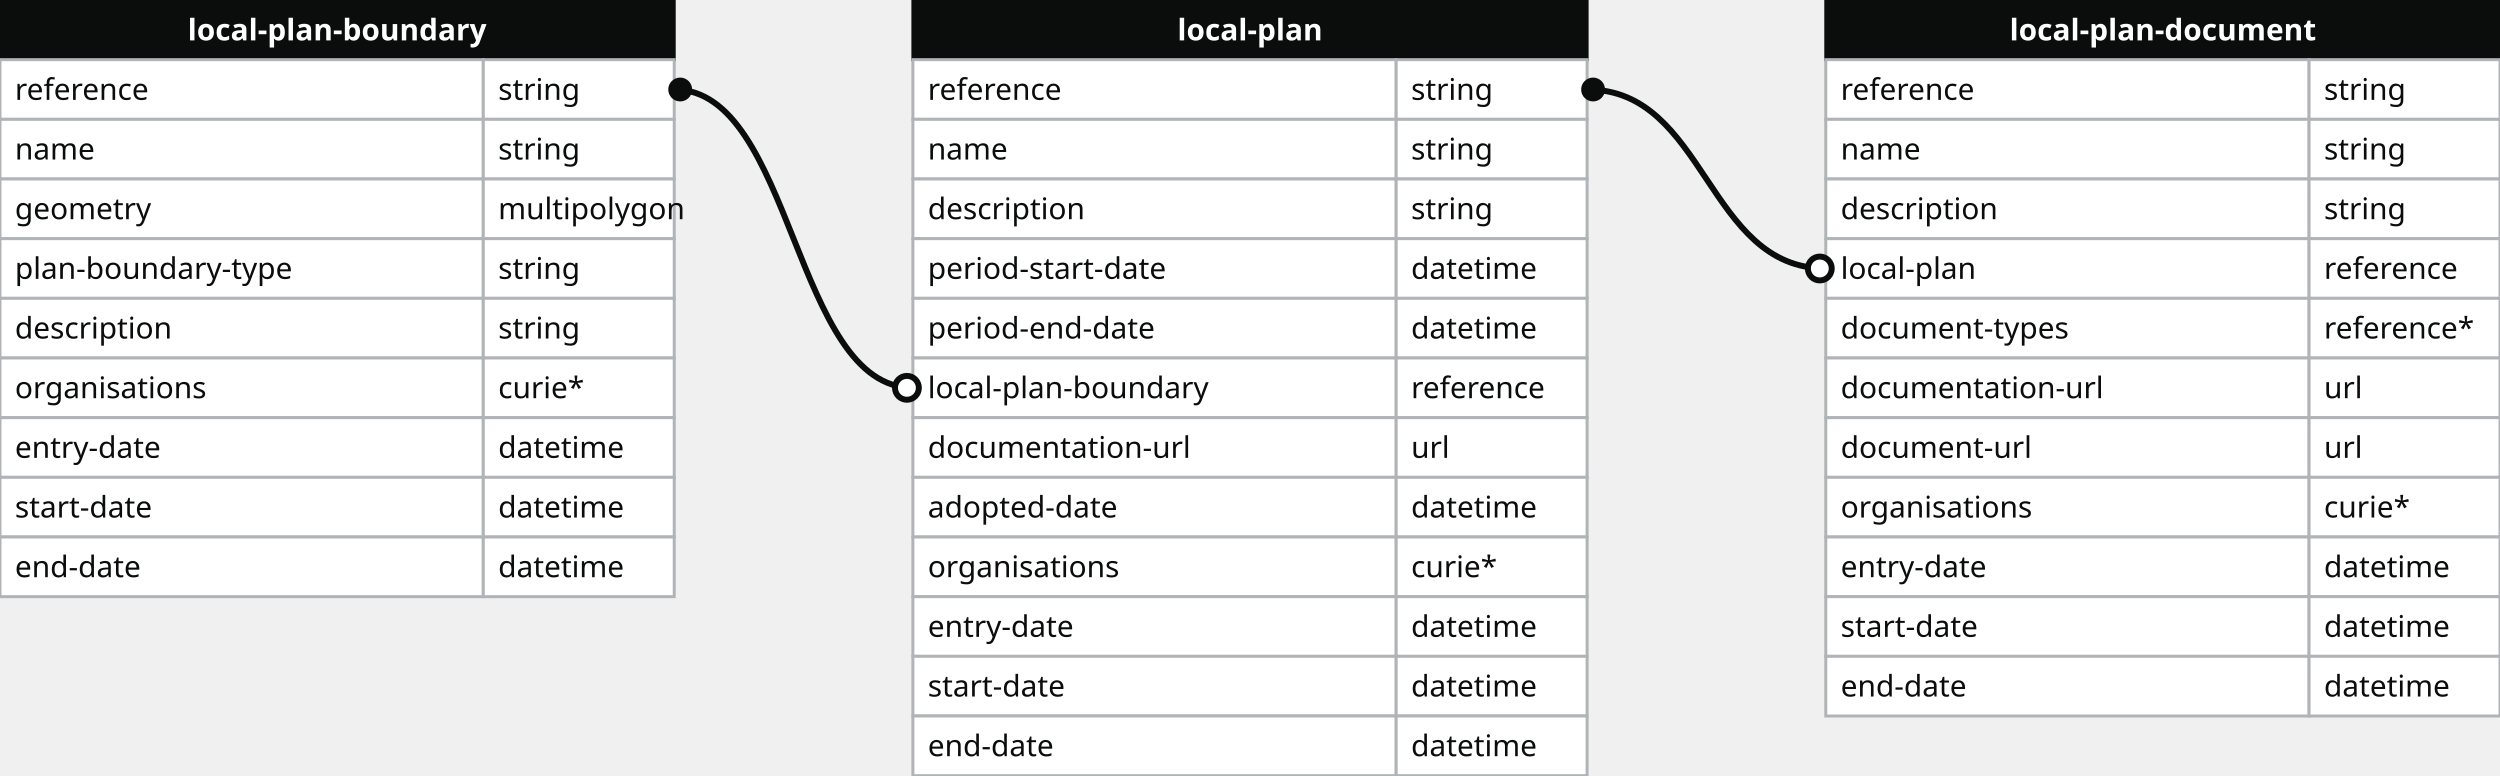
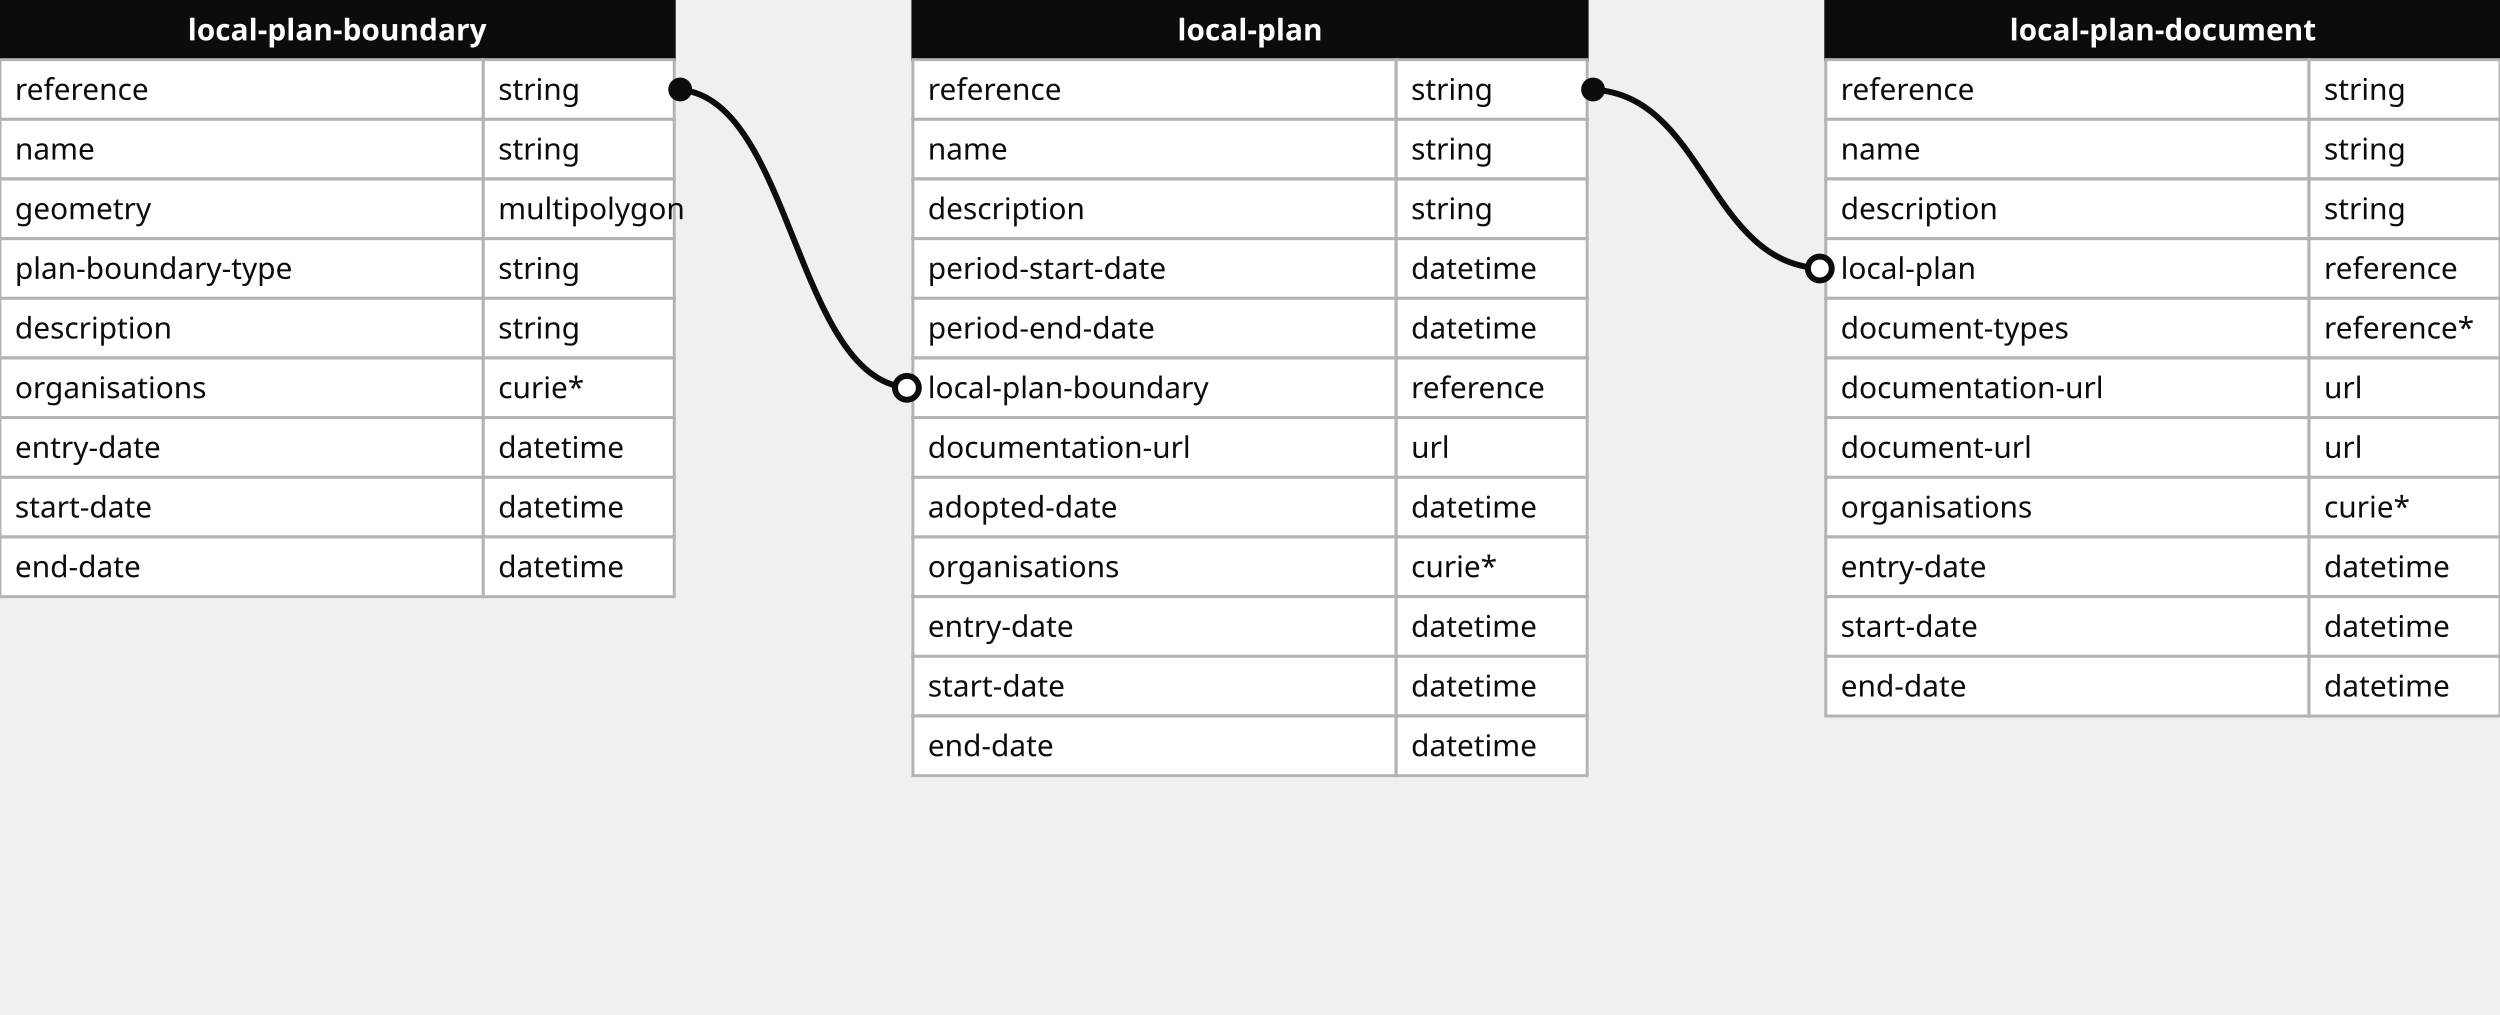
- <svg xmlns="http://www.w3.org/2000/svg" width="838" height="260">
+ <svg xmlns="http://www.w3.org/2000/svg" width="838" height="340">
  <defs>
    <style>
    text{font-family:sans-serif; font-size:10px; dominant-baseline:middle;}
    text.name{fill:#fff;font-weight:700;text-anchor:middle}
    rect.name{fill:#0b0c0c; stroke:#0b0c0c;}
    rect{fill:#fff;stroke:#b1b4b6;}
    text.field{fill:#0b0c0c;}
    text.datatype{fill:#0b0c0c;}
    .line{stroke:#0b0c0c;}
    </style>
    <marker id="start-dot" markerWidth="6" markerHeight="6" refX="4" refY="3" markerUnits="strokeWidth">
      <circle cx="3" cy="3" r="2" fill="#fff" stroke="#0b0c0c" />
    </marker>
    <marker id="end-dot" markerWidth="6" markerHeight="6" refX="2" refY="3" markerUnits="strokeWidth">
      <circle cx="3" cy="3" r="2" fill="#0b0c0c" />
    </marker>
  </defs>
  <g>
    <rect x="0" y="0" width="226" height="20" class="name" />
    <text x="113" y="10" class="name">local-plan-boundary</text>
    <rect x="0" y="20" width="162" height="20" class="field" />
    <rect x="162" y="20" width="64" height="20" class="datatype" />
    <text x="5" y="30" class="field">reference</text>
    <text x="167" y="30" class="datatype">string</text>
    <rect x="0" y="40" width="162" height="20" class="field" />
    <rect x="162" y="40" width="64" height="20" class="datatype" />
    <text x="5" y="50" class="field">name</text>
    <text x="167" y="50" class="datatype">string</text>
    <rect x="0" y="60" width="162" height="20" class="field" />
    <rect x="162" y="60" width="64" height="20" class="datatype" />
    <text x="5" y="70" class="field">geometry</text>
    <text x="167" y="70" class="datatype">multipolygon</text>
    <rect x="0" y="80" width="162" height="20" class="field" />
    <rect x="162" y="80" width="64" height="20" class="datatype" />
    <text x="5" y="90" class="field">plan-boundary-type</text>
    <text x="167" y="90" class="datatype">string</text>
    <rect x="0" y="100" width="162" height="20" class="field" />
    <rect x="162" y="100" width="64" height="20" class="datatype" />
    <text x="5" y="110" class="field">description</text>
    <text x="167" y="110" class="datatype">string</text>
    <rect x="0" y="120" width="162" height="20" class="field" />
    <rect x="162" y="120" width="64" height="20" class="datatype" />
    <text x="5" y="130" class="field">organisations</text>
    <text x="167" y="130" class="datatype">curie*</text>
    <rect x="0" y="140" width="162" height="20" class="field" />
    <rect x="162" y="140" width="64" height="20" class="datatype" />
    <text x="5" y="150" class="field">entry-date</text>
    <text x="167" y="150" class="datatype">datetime</text>
    <rect x="0" y="160" width="162" height="20" class="field" />
    <rect x="162" y="160" width="64" height="20" class="datatype" />
    <text x="5" y="170" class="field">start-date</text>
    <text x="167" y="170" class="datatype">datetime</text>
    <rect x="0" y="180" width="162" height="20" class="field" />
    <rect x="162" y="180" width="64" height="20" class="datatype" />
    <text x="5" y="190" class="field">end-date</text>
    <text x="167" y="190" class="datatype">datetime</text>
  </g>
  <g>
    <rect x="306" y="0" width="226" height="20" class="name" />
    <text x="419" y="10" class="name">local-plan</text>
    <rect x="306" y="20" width="162" height="20" class="field" />
    <rect x="468" y="20" width="64" height="20" class="datatype" />
    <text x="311" y="30" class="field">reference</text>
    <text x="473" y="30" class="datatype">string</text>
    <rect x="306" y="40" width="162" height="20" class="field" />
    <rect x="468" y="40" width="64" height="20" class="datatype" />
    <text x="311" y="50" class="field">name</text>
    <text x="473" y="50" class="datatype">string</text>
    <rect x="306" y="60" width="162" height="20" class="field" />
    <rect x="468" y="60" width="64" height="20" class="datatype" />
    <text x="311" y="70" class="field">description</text>
    <text x="473" y="70" class="datatype">string</text>
    <rect x="306" y="80" width="162" height="20" class="field" />
    <rect x="468" y="80" width="64" height="20" class="datatype" />
    <text x="311" y="90" class="field">period-start-date</text>
    <text x="473" y="90" class="datatype">datetime</text>
    <rect x="306" y="100" width="162" height="20" class="field" />
    <rect x="468" y="100" width="64" height="20" class="datatype" />
    <text x="311" y="110" class="field">period-end-date</text>
    <text x="473" y="110" class="datatype">datetime</text>
    <rect x="306" y="120" width="162" height="20" class="field" />
    <rect x="468" y="120" width="64" height="20" class="datatype" />
    <text x="311" y="130" class="field">local-plan-boundary</text>
    <text x="473" y="130" class="datatype">reference</text>
    <rect x="306" y="140" width="162" height="20" class="field" />
    <rect x="468" y="140" width="64" height="20" class="datatype" />
    <text x="311" y="150" class="field">documentation-url</text>
    <text x="473" y="150" class="datatype">url</text>
    <rect x="306" y="160" width="162" height="20" class="field" />
    <rect x="468" y="160" width="64" height="20" class="datatype" />
    <text x="311" y="170" class="field">adopted-date</text>
    <text x="473" y="170" class="datatype">datetime</text>
    <rect x="306" y="180" width="162" height="20" class="field" />
    <rect x="468" y="180" width="64" height="20" class="datatype" />
    <text x="311" y="190" class="field">organisations</text>
    <text x="473" y="190" class="datatype">curie*</text>
    <rect x="306" y="200" width="162" height="20" class="field" />
    <rect x="468" y="200" width="64" height="20" class="datatype" />
    <text x="311" y="210" class="field">entry-date</text>
    <text x="473" y="210" class="datatype">datetime</text>
    <rect x="306" y="220" width="162" height="20" class="field" />
    <rect x="468" y="220" width="64" height="20" class="datatype" />
    <text x="311" y="230" class="field">start-date</text>
    <text x="473" y="230" class="datatype">datetime</text>
    <rect x="306" y="240" width="162" height="20" class="field" />
    <rect x="468" y="240" width="64" height="20" class="datatype" />
    <text x="311" y="250" class="field">end-date</text>
    <text x="473" y="250" class="datatype">datetime</text>
  </g>
  <g>
    <rect x="612" y="0" width="226" height="20" class="name" />
    <text x="725" y="10" class="name">local-plan-document</text>
    <rect x="612" y="20" width="162" height="20" class="field" />
    <rect x="774" y="20" width="64" height="20" class="datatype" />
    <text x="617" y="30" class="field">reference</text>
    <text x="779" y="30" class="datatype">string</text>
    <rect x="612" y="40" width="162" height="20" class="field" />
    <rect x="774" y="40" width="64" height="20" class="datatype" />
    <text x="617" y="50" class="field">name</text>
    <text x="779" y="50" class="datatype">string</text>
    <rect x="612" y="60" width="162" height="20" class="field" />
    <rect x="774" y="60" width="64" height="20" class="datatype" />
    <text x="617" y="70" class="field">description</text>
    <text x="779" y="70" class="datatype">string</text>
    <rect x="612" y="80" width="162" height="20" class="field" />
    <rect x="774" y="80" width="64" height="20" class="datatype" />
    <text x="617" y="90" class="field">local-plan</text>
    <text x="779" y="90" class="datatype">reference</text>
    <rect x="612" y="100" width="162" height="20" class="field" />
    <rect x="774" y="100" width="64" height="20" class="datatype" />
    <text x="617" y="110" class="field">document-types</text>
    <text x="779" y="110" class="datatype">reference*</text>
    <rect x="612" y="120" width="162" height="20" class="field" />
    <rect x="774" y="120" width="64" height="20" class="datatype" />
    <text x="617" y="130" class="field">documentation-url</text>
    <text x="779" y="130" class="datatype">url</text>
    <rect x="612" y="140" width="162" height="20" class="field" />
    <rect x="774" y="140" width="64" height="20" class="datatype" />
    <text x="617" y="150" class="field">document-url</text>
    <text x="779" y="150" class="datatype">url</text>
    <rect x="612" y="160" width="162" height="20" class="field" />
    <rect x="774" y="160" width="64" height="20" class="datatype" />
    <text x="617" y="170" class="field">organisations</text>
    <text x="779" y="170" class="datatype">curie*</text>
    <rect x="612" y="180" width="162" height="20" class="field" />
    <rect x="774" y="180" width="64" height="20" class="datatype" />
    <text x="617" y="190" class="field">entry-date</text>
    <text x="779" y="190" class="datatype">datetime</text>
    <rect x="612" y="200" width="162" height="20" class="field" />
    <rect x="774" y="200" width="64" height="20" class="datatype" />
    <text x="617" y="210" class="field">start-date</text>
    <text x="779" y="210" class="datatype">datetime</text>
    <rect x="612" y="220" width="162" height="20" class="field" />
    <rect x="774" y="220" width="64" height="20" class="datatype" />
    <text x="617" y="230" class="field">end-date</text>
    <text x="779" y="230" class="datatype">datetime</text>
  </g>
  <path class="line" fill="none" stroke-width="2" marker-start="url(#start-dot)" marker-end="url(#end-dot)" d="M 306 130 C 266.0 130 266.0 30 226 30" />
  <path class="line" fill="none" stroke-width="2" marker-start="url(#start-dot)" marker-end="url(#end-dot)" d="M 612 90 C 572.0 90 572.0 30 532 30" />
</svg>
